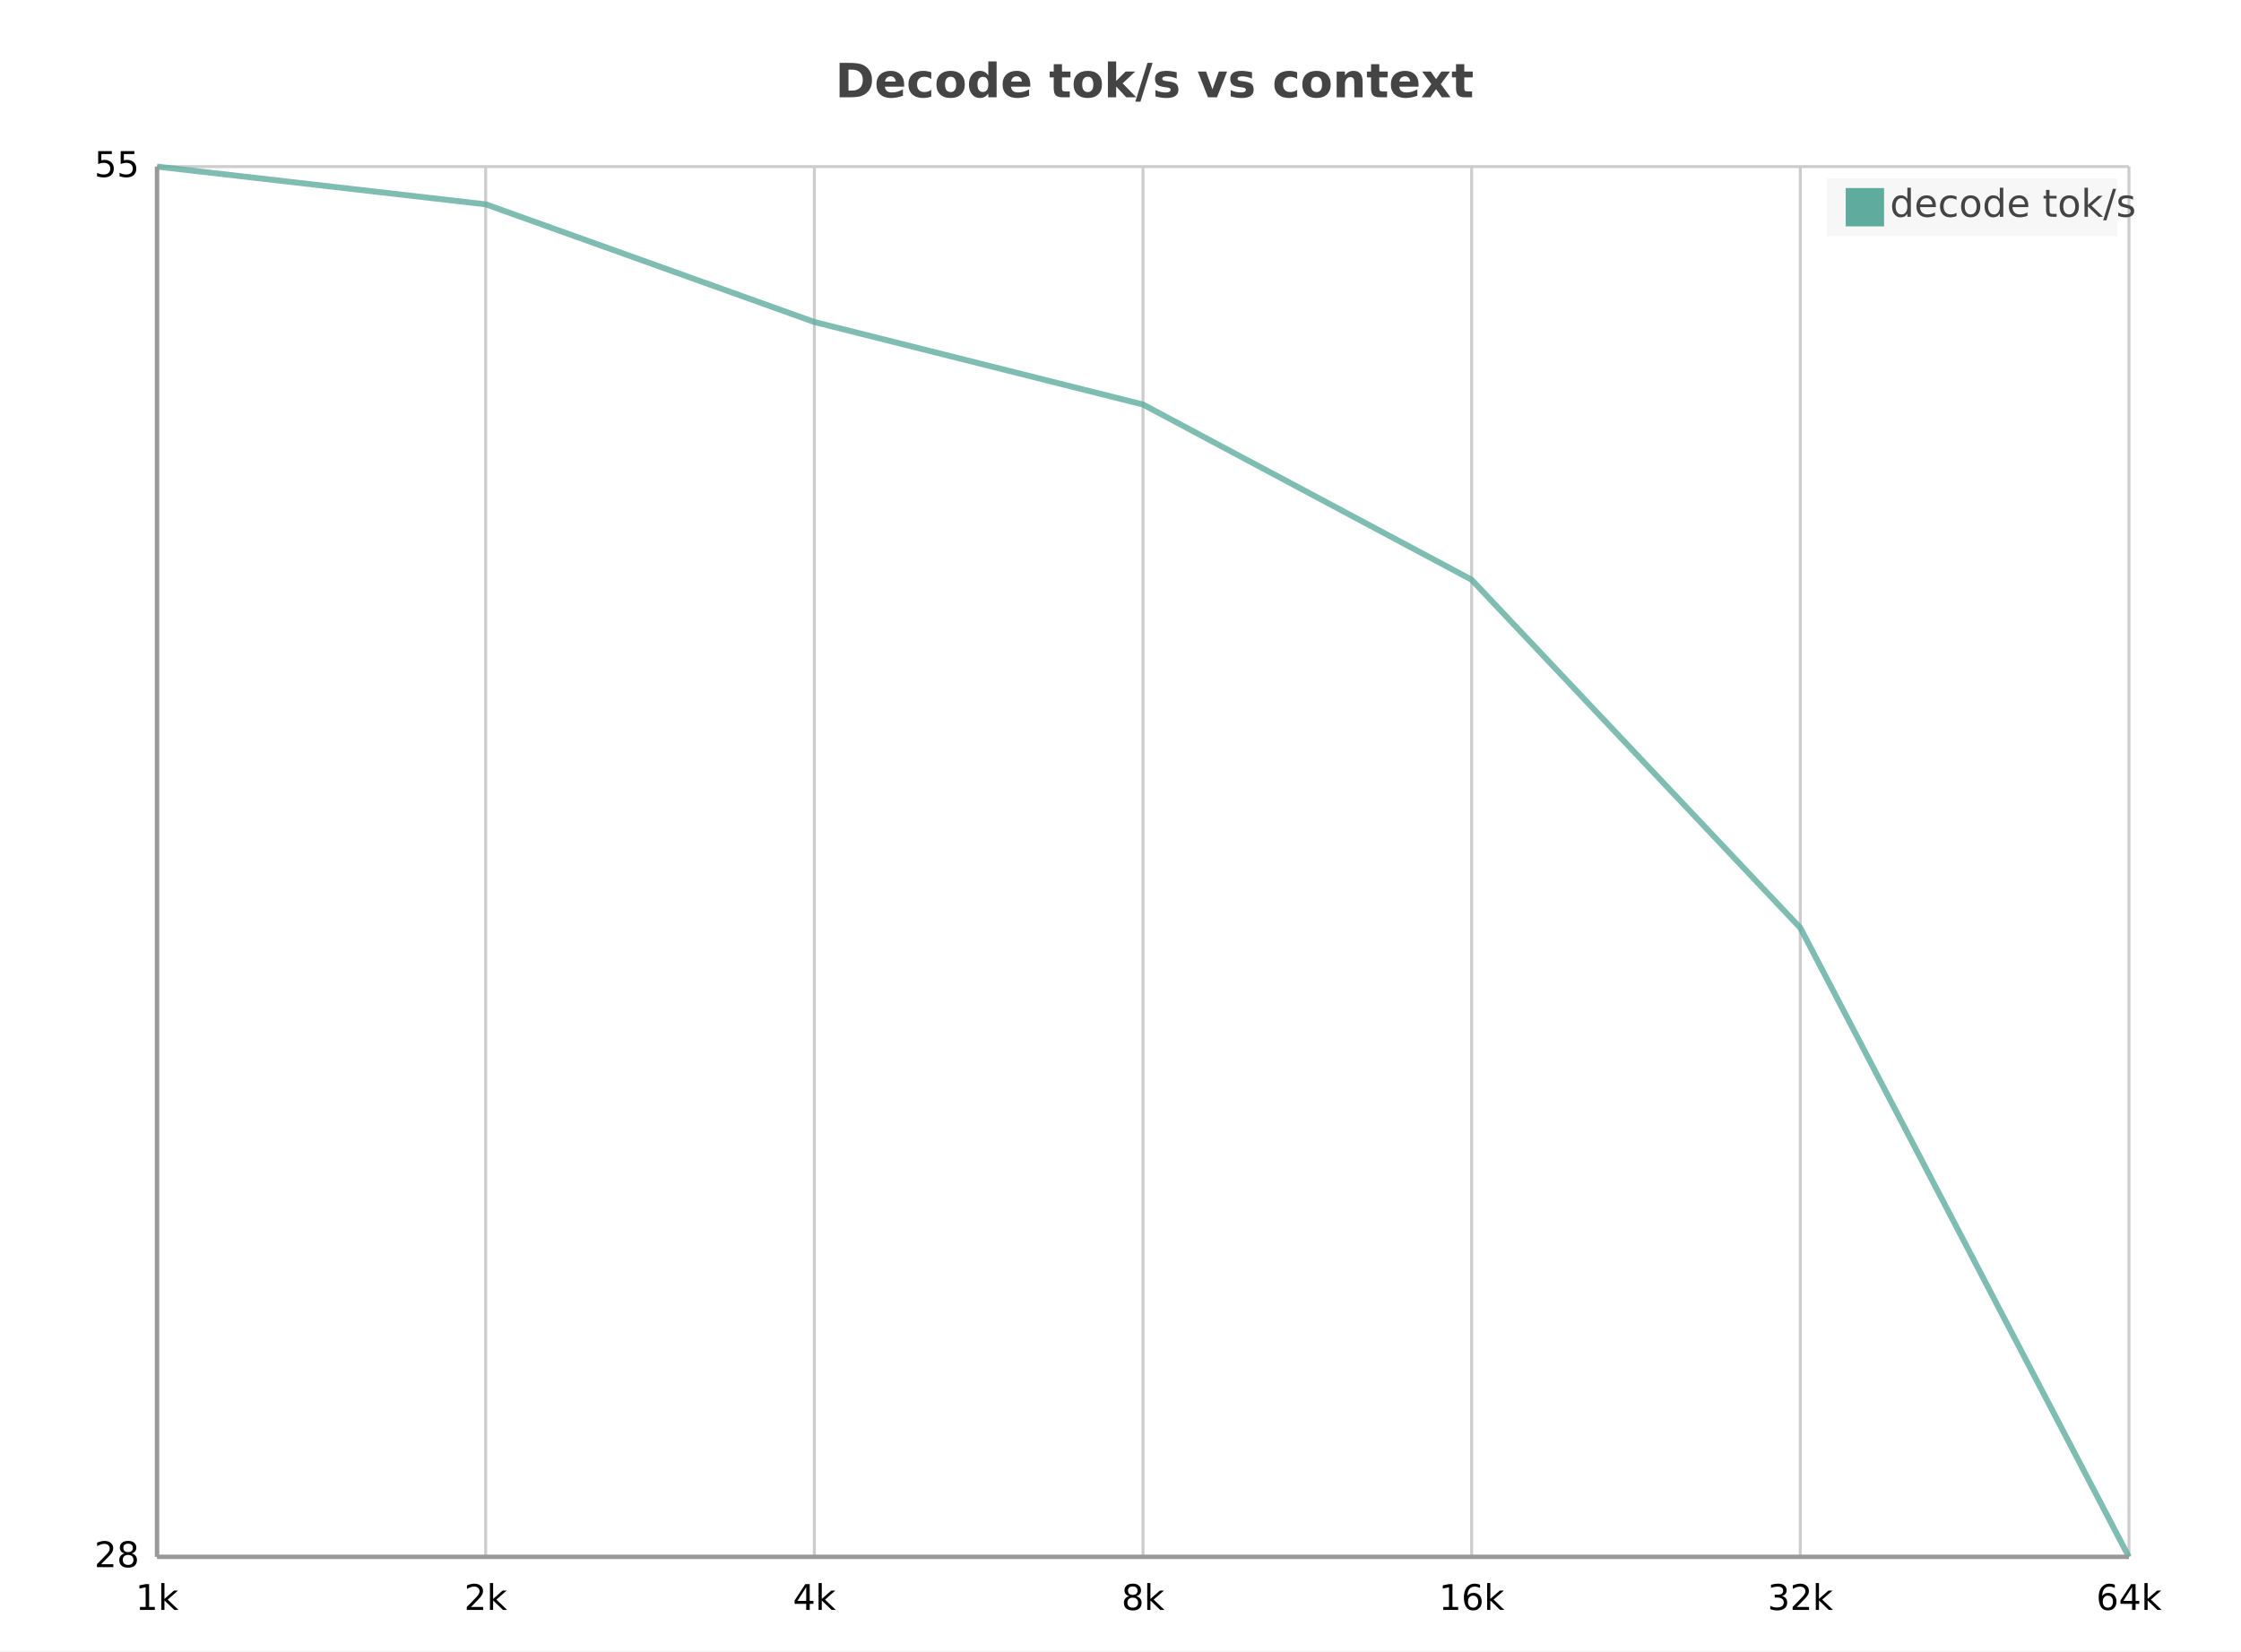
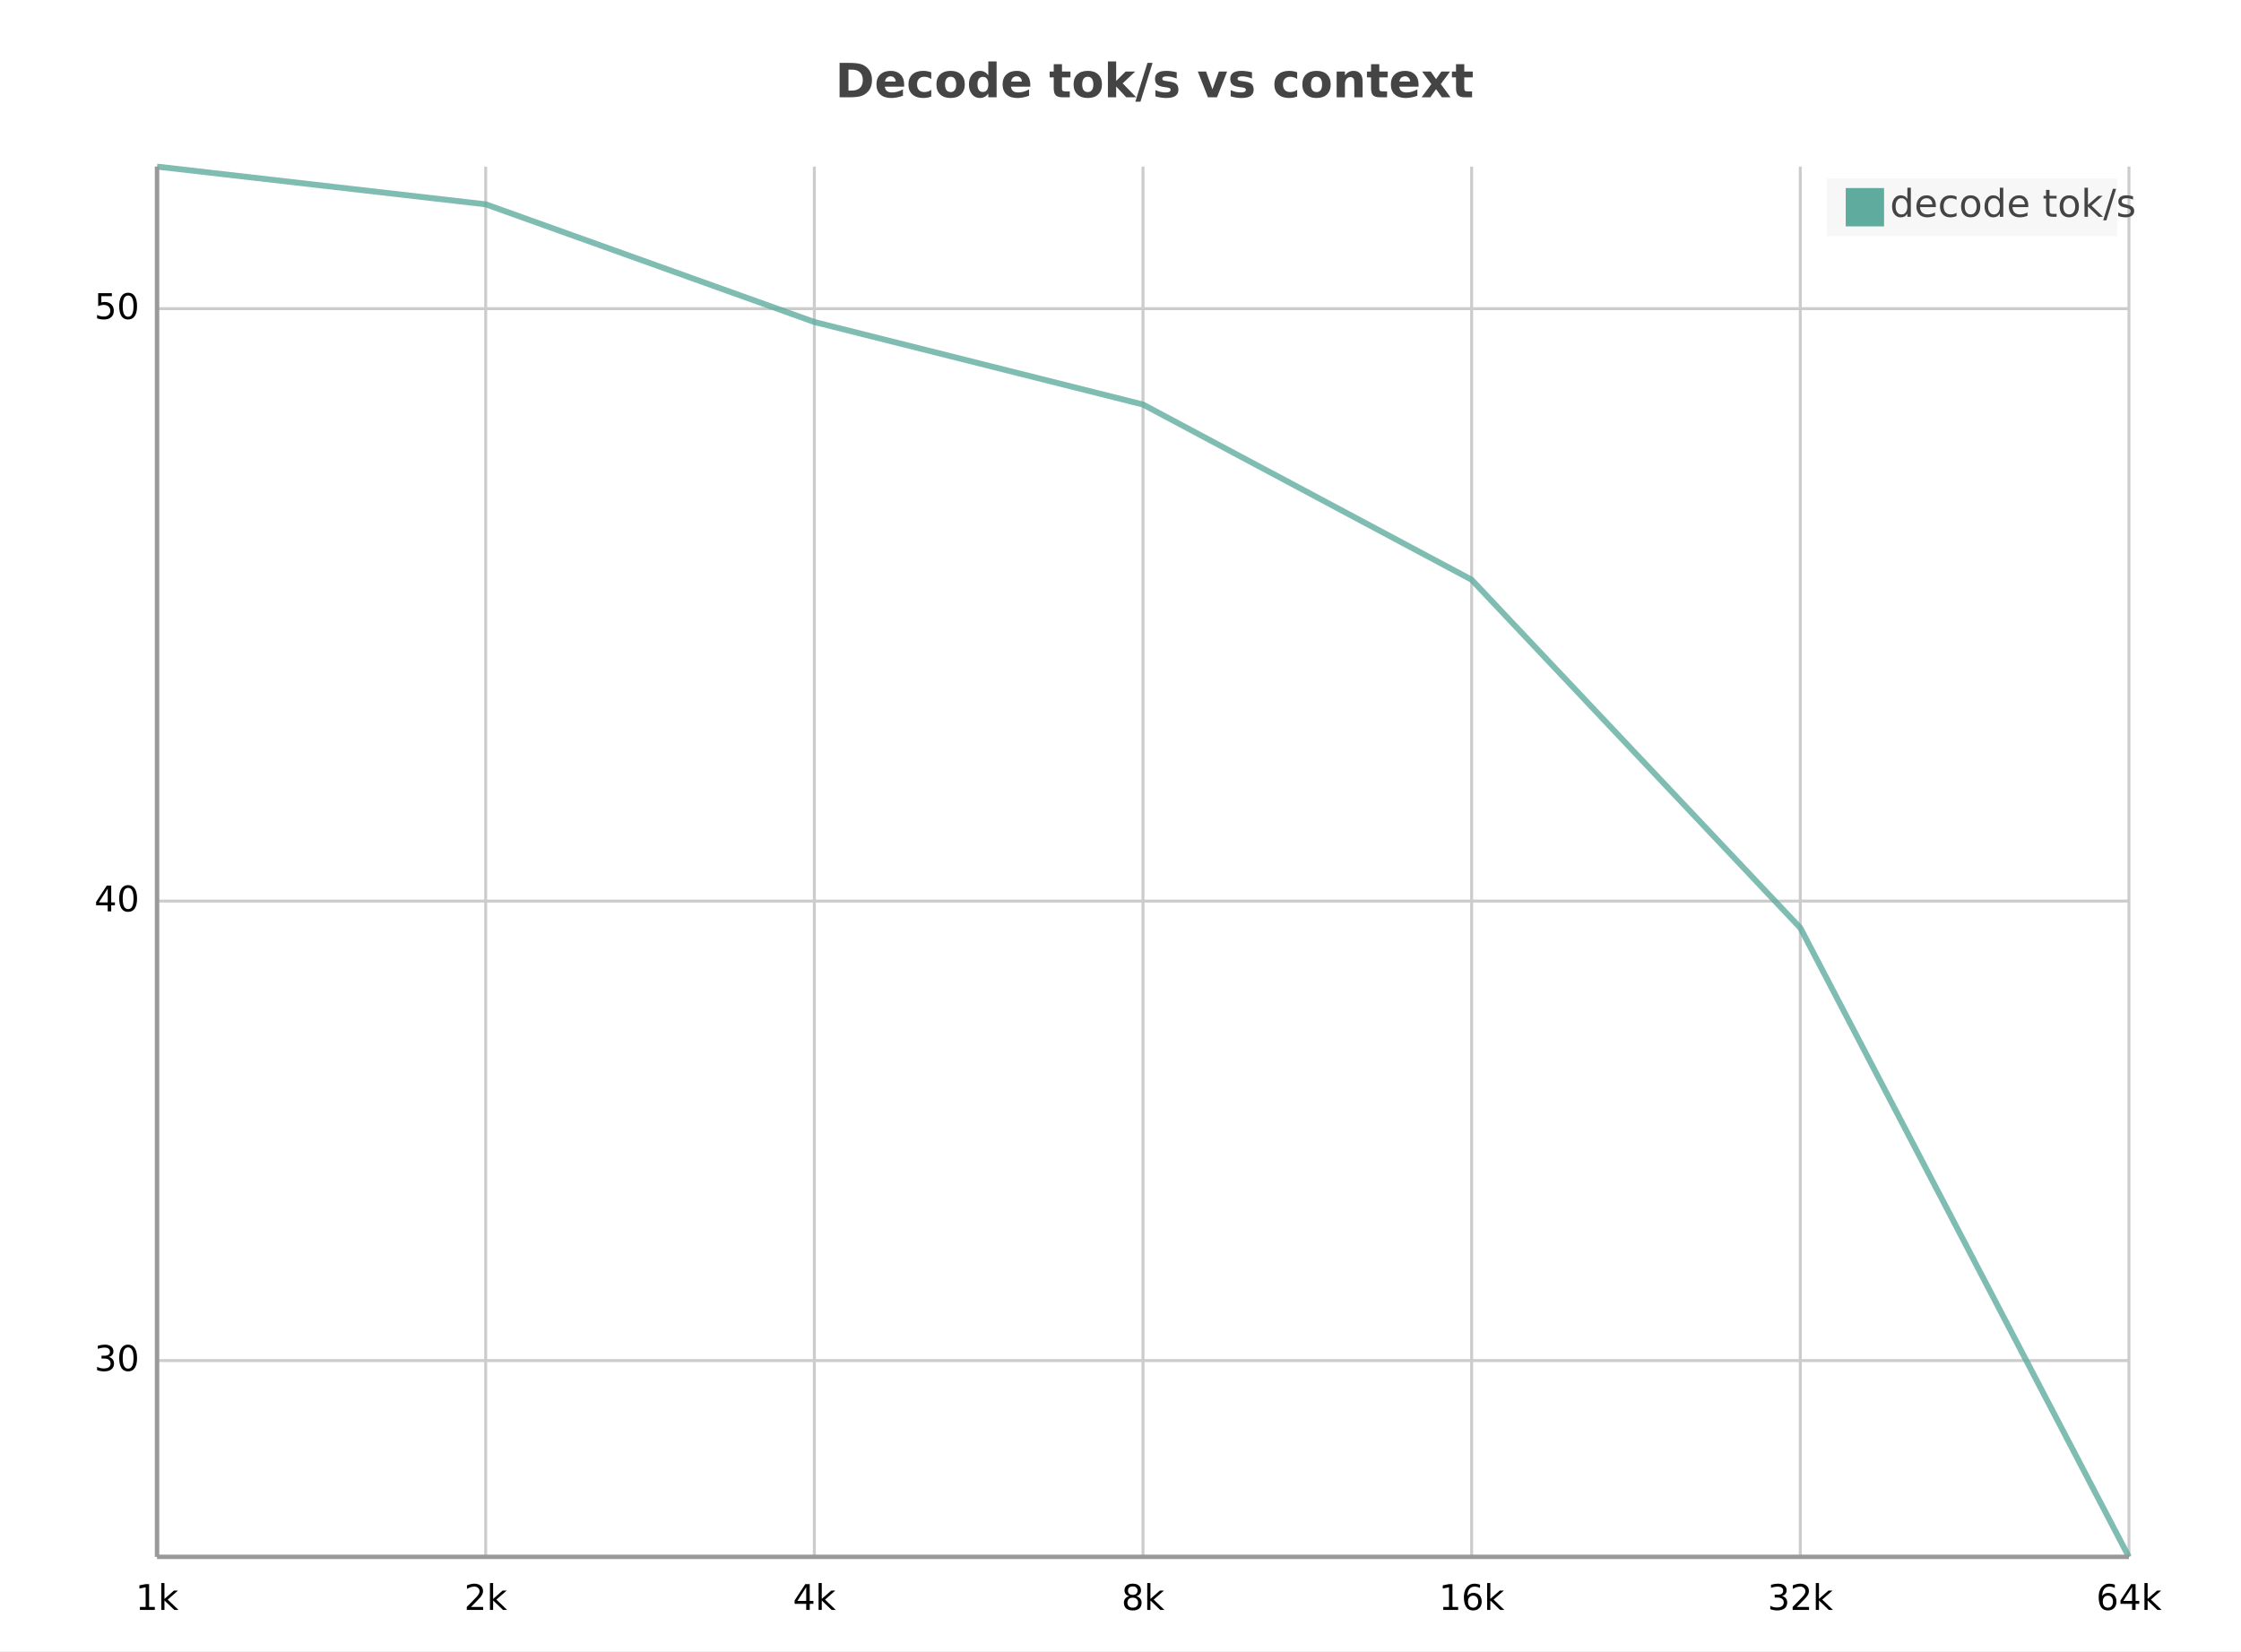
<svg xmlns="http://www.w3.org/2000/svg" width="760" height="560" viewBox="0 0 760 560">
  <path fill="#FFFFFF" d="M0 0 h760 v560 h-760 v-560Z" />
  <text transform="translate(-96.735, 19)" fill="#444444" font-family="DejaVu Sans, sans-serif" font-weight="bold" font-size="16" x="380.0" y="14.0">Decode tok/s vs context</text>
  <defs>
    <clipPath id="plot-clip">
      <rect x="0" y="0" width="668.74" height="471.5" />
    </clipPath>
  </defs>
  <g>
-     <path stroke="#cccccc" stroke-dasharray="None" d="M0 471.5 h668.74 M0 0.0 h668.74" transform="translate(53.26, 56.5)" />
+     <path stroke="#cccccc" stroke-dasharray="None" d="M0 404.937 h668.74 M0 249.097 h668.74 M0 48.184 h668.74" transform="translate(53.26, 56.5)" />
    <g font-size="12" font-family="DejaVu Sans, sans-serif" fill="#000000" transform="translate(47.26, 56.5)">
-       <text x="0" y="471.5" transform="translate(-15.26, 3.5)">28</text>
-       <text x="0" y="0.0" transform="translate(-15.26, 3.5)">55</text>
+       <text x="0" y="404.937" transform="translate(-15.26, 3.5)">30</text>
+       <text x="0" y="249.097" transform="translate(-15.26, 3.5)">40</text>
+       <text x="0" y="48.184" transform="translate(-15.26, 3.5)">50</text>
    </g>
  </g>
  <g>
    <path stroke="#cccccc" stroke-dasharray="None" d="M0.0 0 v471.5 M111.457 0 v471.5 M222.913 0 v471.5 M334.37 0 v471.5 M445.827 0 v471.5 M557.283 0 v471.5 M668.74 0 v471.5" transform="translate(53.26, 56.5)" />
    <g font-size="12" font-family="DejaVu Sans, sans-serif" fill="#000000" transform="translate(53.26, 74.5)">
      <text x="0.0" y="471.5" transform="translate(-7.29, 0)">1k</text>
      <text x="111.457" y="471.5" transform="translate(-7.29, 0)">2k</text>
      <text x="222.913" y="471.5" transform="translate(-7.29, 0)">4k</text>
      <text x="334.37" y="471.5" transform="translate(-7.29, 0)">8k</text>
      <text x="445.827" y="471.5" transform="translate(-11.105, 0)">16k</text>
      <text x="557.283" y="471.5" transform="translate(-11.105, 0)">32k</text>
      <text x="668.74" y="471.5" transform="translate(-11.105, 0)">64k</text>
    </g>
  </g>
  <g opacity="0.8" transform="translate(-38.0, -32) rotate(180, 380.0, 280.0) scale(-1, 1) translate(-668.74, 0)">
    <g fill="white" stroke="#5fab9e" stroke-width="2">
      <path d="M0.0 471.5 L111.5 458.7 L222.9 418.8 L334.4 390.8 L445.8 331.4 L557.3 213.3 L668.7 0.0" fill="none" />
    </g>
  </g>
  <g>
    <rect transform="translate(-6.42225, -1.275)" x="625.948" y="61.775" width="98.475" height="19.55" fill="#f5f5f5" fill-opacity="0.85" stroke="none" />
    <g>
      <rect y="63.775" x="625.948" width="13" height="13" fill="#5fab9e" />
      <text y="73.525" x="640.948" font-size="13" font-family="DejaVu Sans, sans-serif" fill="#444444">decode tok/s</text>
    </g>
  </g>
  <path d="M53.26 56.5 v471.5 M53.26 528.0 h668.74" stroke="#999" stroke-width="1.5" fill="none" />
</svg>
